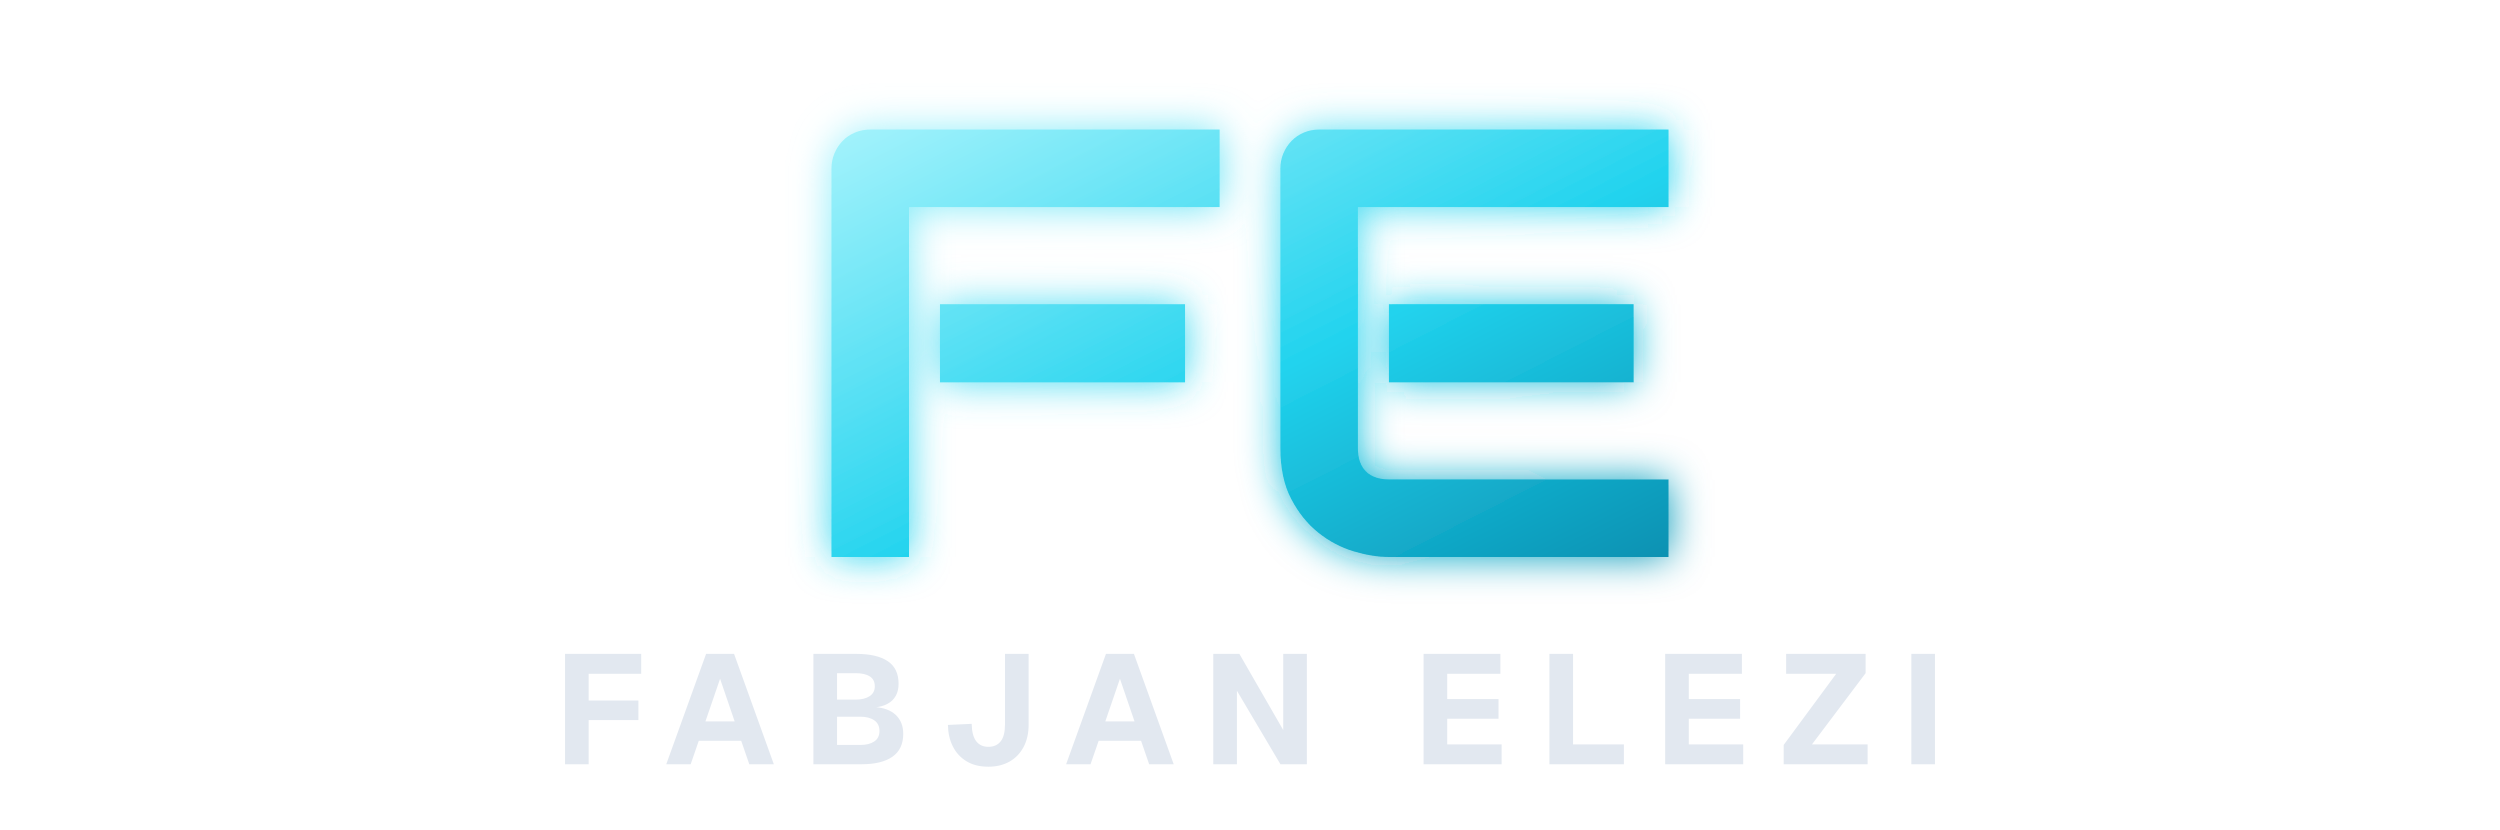
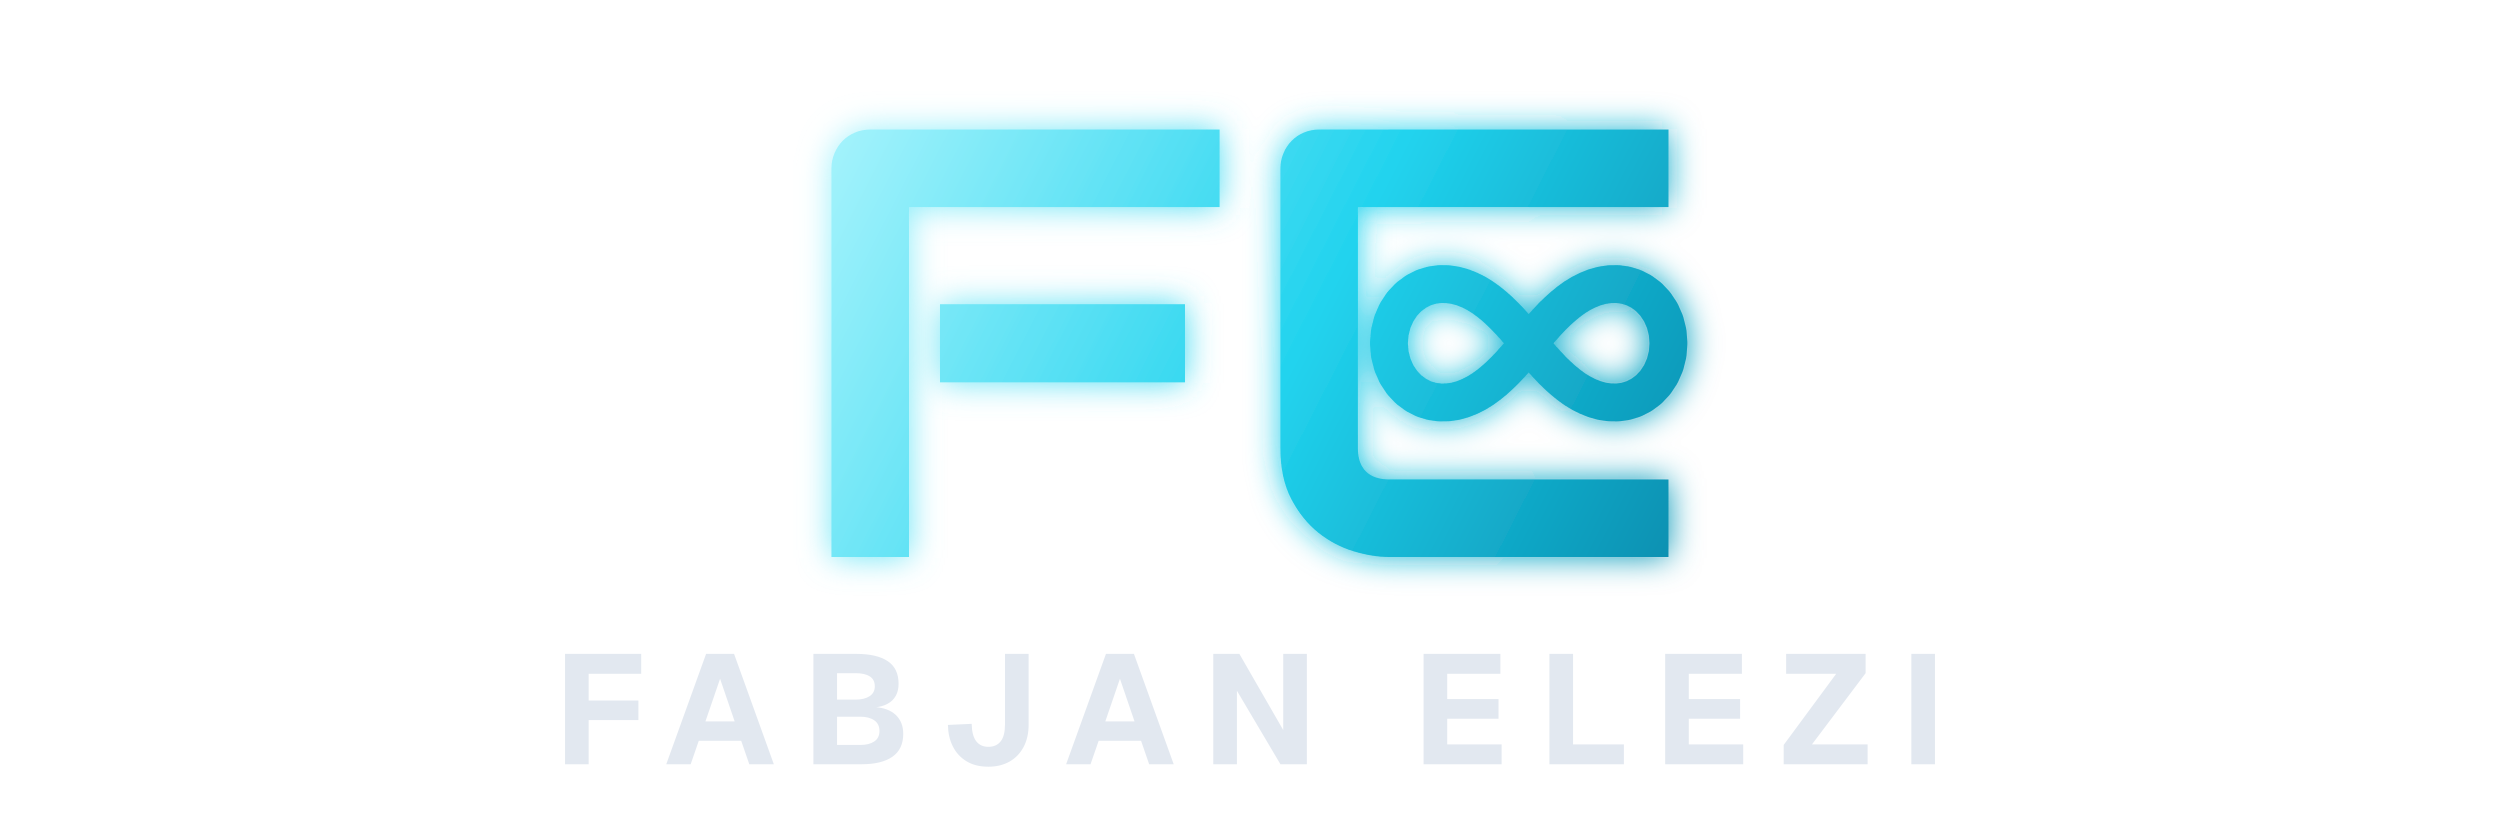
<svg xmlns="http://www.w3.org/2000/svg" viewBox="47 4 386 128" width="386" height="128" role="img" aria-label="Fabjan Elezi">
  <defs>
-     <linearGradient id="fe" x1="0" y1="0" x2="1" y2="1">
+     <linearGradient id="fe" gradientUnits="userSpaceOnUse" x1="7.4" y1="-70" x2="144.5" y2="0">
      <stop offset="0" stop-color="#a5f3fc" />
      <stop offset="0.55" stop-color="#22d3ee" />
      <stop offset="1" stop-color="#0891b2" />
    </linearGradient>
-     <filter id="glow" x="-30%" y="-30%" width="160%" height="160%">
-       <feGaussianBlur stdDeviation="3" result="b" />
+     <filter id="glow" x="-30%" y="-40%" width="160%" height="180%">
+       <feGaussianBlur stdDeviation="2.6" result="b" />
      <feMerge>
        <feMergeNode in="b" />
        <feMergeNode in="SourceGraphic" />
      </feMerge>
    </filter>
  </defs>
-   <path d="M229.97 50.97L229.97 63.03L192.13 63.03L192.13 50.97L229.97 50.97ZM235.31 24L235.31 35.97L187.35 35.97L187.35 90L175.38 90L175.38 30.03Q175.38 28.79 175.84 27.68Q176.30 26.58 177.11 25.75Q177.91 24.92 179.02 24.46Q180.12 24 181.41 24L181.41 24L235.31 24ZM299.23 50.97L299.23 63.03L261.45 63.03L261.45 50.97L299.23 50.97ZM304.62 78.03L304.62 90L261.45 90Q258.96 90 256.02 89.13Q253.07 88.25 250.56 86.25Q248.05 84.25 246.37 81.05Q244.69 77.85 244.69 73.20L244.69 73.20L244.69 30.03Q244.69 28.79 245.15 27.68Q245.62 26.58 246.42 25.75Q247.23 24.92 248.33 24.46Q249.44 24 250.72 24L250.72 24L304.62 24L304.62 35.97L256.66 35.97L256.66 73.20Q256.66 75.55 257.90 76.79Q259.15 78.03 261.54 78.03L261.54 78.03L304.62 78.03Z" fill="url(#fe)" filter="url(#glow)" />
+   <g transform="translate(240 57) scale(0.9426) translate(-75.93 35.01)" filter="url(#glow)">
+     <path d="M70.95 -70.02L70.95 -57.32L20.07 -57.32L20.07 0.00L7.37 0.00L7.37 -63.62Q7.37 -64.94 7.86 -66.11Q8.35 -67.29 9.20 -68.16Q10.06 -69.04 11.23 -69.53Q12.40 -70.02 13.77 -70.02L13.77 -70.02L70.95 -70.02ZM65.28 -41.41L65.28 -28.61L25.15 -28.61L25.15 -41.41L65.28 -41.41ZM144.48 -12.70L144.48 0.00L98.68 0.00Q96.04 0.00 92.92 -0.93Q89.79 -1.86 87.13 -3.98Q84.47 -6.10 82.69 -9.50Q80.91 -12.89 80.91 -17.82L80.91 -17.82L80.91 -63.62Q80.91 -64.94 81.40 -66.11Q81.88 -67.29 82.74 -68.16Q83.59 -69.04 84.77 -69.53Q85.94 -70.02 87.30 -70.02L87.30 -70.02L144.48 -70.02L144.48 -57.32L93.60 -57.32L93.60 -17.82Q93.60 -15.33 94.92 -14.01Q96.24 -12.70 98.78 -12.70L98.78 -12.70L144.48 -12.70Z" fill="url(#fe)" />
+     <path d="M144.48 -35.01L144.34 -33.22L143.91 -31.51L143.22 -29.94L142.31 -28.57L141.24 -27.43L140.04 -26.54L138.76 -25.89L137.45 -25.49L136.13 -25.31L134.84 -25.33L133.58 -25.51L132.38 -25.85L131.23 -26.31L130.14 -26.86L129.10 -27.50L128.13 -28.21L127.20 -28.97L126.31 -29.77L125.46 -30.60L124.65 -31.46L123.86 -32.33L123.09 -33.22L122.33 -34.11L121.58 -35.01L120.83 -35.91L120.07 -36.80L119.30 -37.69L118.52 -38.56L117.70 -39.42L116.85 -40.25L115.97 -41.05L115.04 -41.81L114.06 -42.52L113.03 -43.16L111.94 -43.71L110.79 -44.17L109.58 -44.50L108.33 -44.69L107.03 -44.71L105.72 -44.53L104.40 -44.13L103.13 -43.48L101.93 -42.59L100.85 -41.45L99.95 -40.08L99.26 -38.51L98.83 -36.80L98.68 -35.01L98.83 -33.22L99.26 -31.51L99.95 -29.94L100.85 -28.57L101.93 -27.43L103.13 -26.54L104.40 -25.89L105.72 -25.49L107.03 -25.31L108.33 -25.33L109.58 -25.51L110.79 -25.85L111.94 -26.31L113.03 -26.86L114.06 -27.50L115.04 -28.21L115.97 -28.97L116.85 -29.77L117.70 -30.60L118.52 -31.46L119.30 -32.33L120.07 -33.22L120.83 -34.11L121.58 -35.01L122.33 -35.91L123.09 -36.80L123.86 -37.69L124.65 -38.56L125.46 -39.42L126.31 -40.25L127.20 -41.05L128.13 -41.81L129.10 -42.52L130.14 -43.16L131.23 -43.71L132.38 -44.17L133.58 -44.50L134.84 -44.69L136.13 -44.71L137.45 -44.53L138.76 -44.13L140.04 -43.48L141.24 -42.59L142.31 -41.45L143.22 -40.08L143.91 -38.51L144.34 -36.80Z" fill="none" stroke="url(#fe)" stroke-width="6.2" stroke-linejoin="round" />
+   </g>
  <path d="M137.89 122L134.24 122L134.24 104.96L146.00 104.96L146.00 108.03L135.87 108.03L137.89 105.94L137.89 113.74L135.87 112.16L145.57 112.16L145.57 115.18L135.87 115.18L137.89 113.60L137.89 122ZM153.64 122L149.87 122L156.02 104.96L160.34 104.96L166.48 122L162.69 122L161.44 118.38L154.89 118.38L153.64 122ZM158.18 108.80L155.92 115.38L160.43 115.38L158.18 108.80ZM180.03 122L172.59 122L172.59 104.96L179.21 104.96Q182.38 104.96 184.06 106.08Q185.74 107.19 185.74 109.59L185.74 109.59Q185.74 110.65 185.31 111.43Q184.88 112.21 184.05 112.66Q183.22 113.12 182.05 113.22L182.05 113.22L182.05 113.17Q184.18 113.31 185.32 114.40Q186.46 115.50 186.46 117.30L186.46 117.30Q186.46 119.67 184.79 120.84Q183.13 122 180.03 122L180.03 122ZM176.24 114.66L176.24 119.02L179.86 119.02Q181.18 119.02 181.99 118.48Q182.79 117.94 182.79 116.86L182.79 116.86Q182.79 115.78 181.99 115.22Q181.18 114.66 179.86 114.66L179.86 114.66L176.24 114.66ZM176.24 107.94L176.24 112.02L179.12 112.02Q180.46 112.02 181.27 111.49Q182.07 110.96 182.07 109.98L182.07 109.98Q182.07 108.92 181.29 108.43Q180.51 107.94 179.12 107.94L179.12 107.94L176.24 107.94ZM199.60 122.38L199.60 122.38Q197.61 122.38 196.23 121.54Q194.85 120.70 194.12 119.25Q193.39 117.80 193.36 115.93L193.36 115.93L197.03 115.76Q197.06 117.58 197.73 118.45Q198.40 119.31 199.60 119.31L199.60 119.31Q200.83 119.31 201.50 118.47Q202.17 117.63 202.17 115.88L202.17 115.88L202.17 104.96L205.82 104.96L205.82 115.88Q205.82 117.87 205.04 119.34Q204.26 120.80 202.87 121.59Q201.47 122.38 199.60 122.38ZM215.38 122L211.61 122L217.76 104.96L222.08 104.96L228.22 122L224.43 122L223.18 118.38L216.63 118.38L215.38 122ZM219.92 108.80L217.66 115.38L222.17 115.38L219.92 108.80ZM237.98 122L234.33 122L234.33 104.96L238.36 104.96L245.13 116.72L245.13 104.96L248.78 104.96L248.78 122L244.70 122L237.98 110.65L237.98 122ZM278.85 122L266.80 122L266.80 104.96L278.66 104.96L278.66 108.03L270.45 108.03L270.45 111.94L278.37 111.94L278.37 114.97L270.45 114.97L270.45 118.93L278.85 118.93L278.85 122ZM297.73 122L286.23 122L286.23 104.96L289.88 104.96L289.88 121.02L287.86 118.93L297.73 118.93L297.73 122ZM316.15 122L304.10 122L304.10 104.96L315.95 104.96L315.95 108.03L307.75 108.03L307.75 111.94L315.67 111.94L315.67 114.97L307.75 114.97L307.75 118.93L316.15 118.93L316.15 122ZM335.36 122L322.40 122L322.40 119.02L330.51 108.03L322.78 108.03L322.78 104.96L335.05 104.96L335.05 107.94L326.77 118.93L335.36 118.93L335.36 122ZM345.76 122L342.11 122L342.11 104.96L345.76 104.96L345.76 122Z" fill="#e2e8f0" />
</svg>
